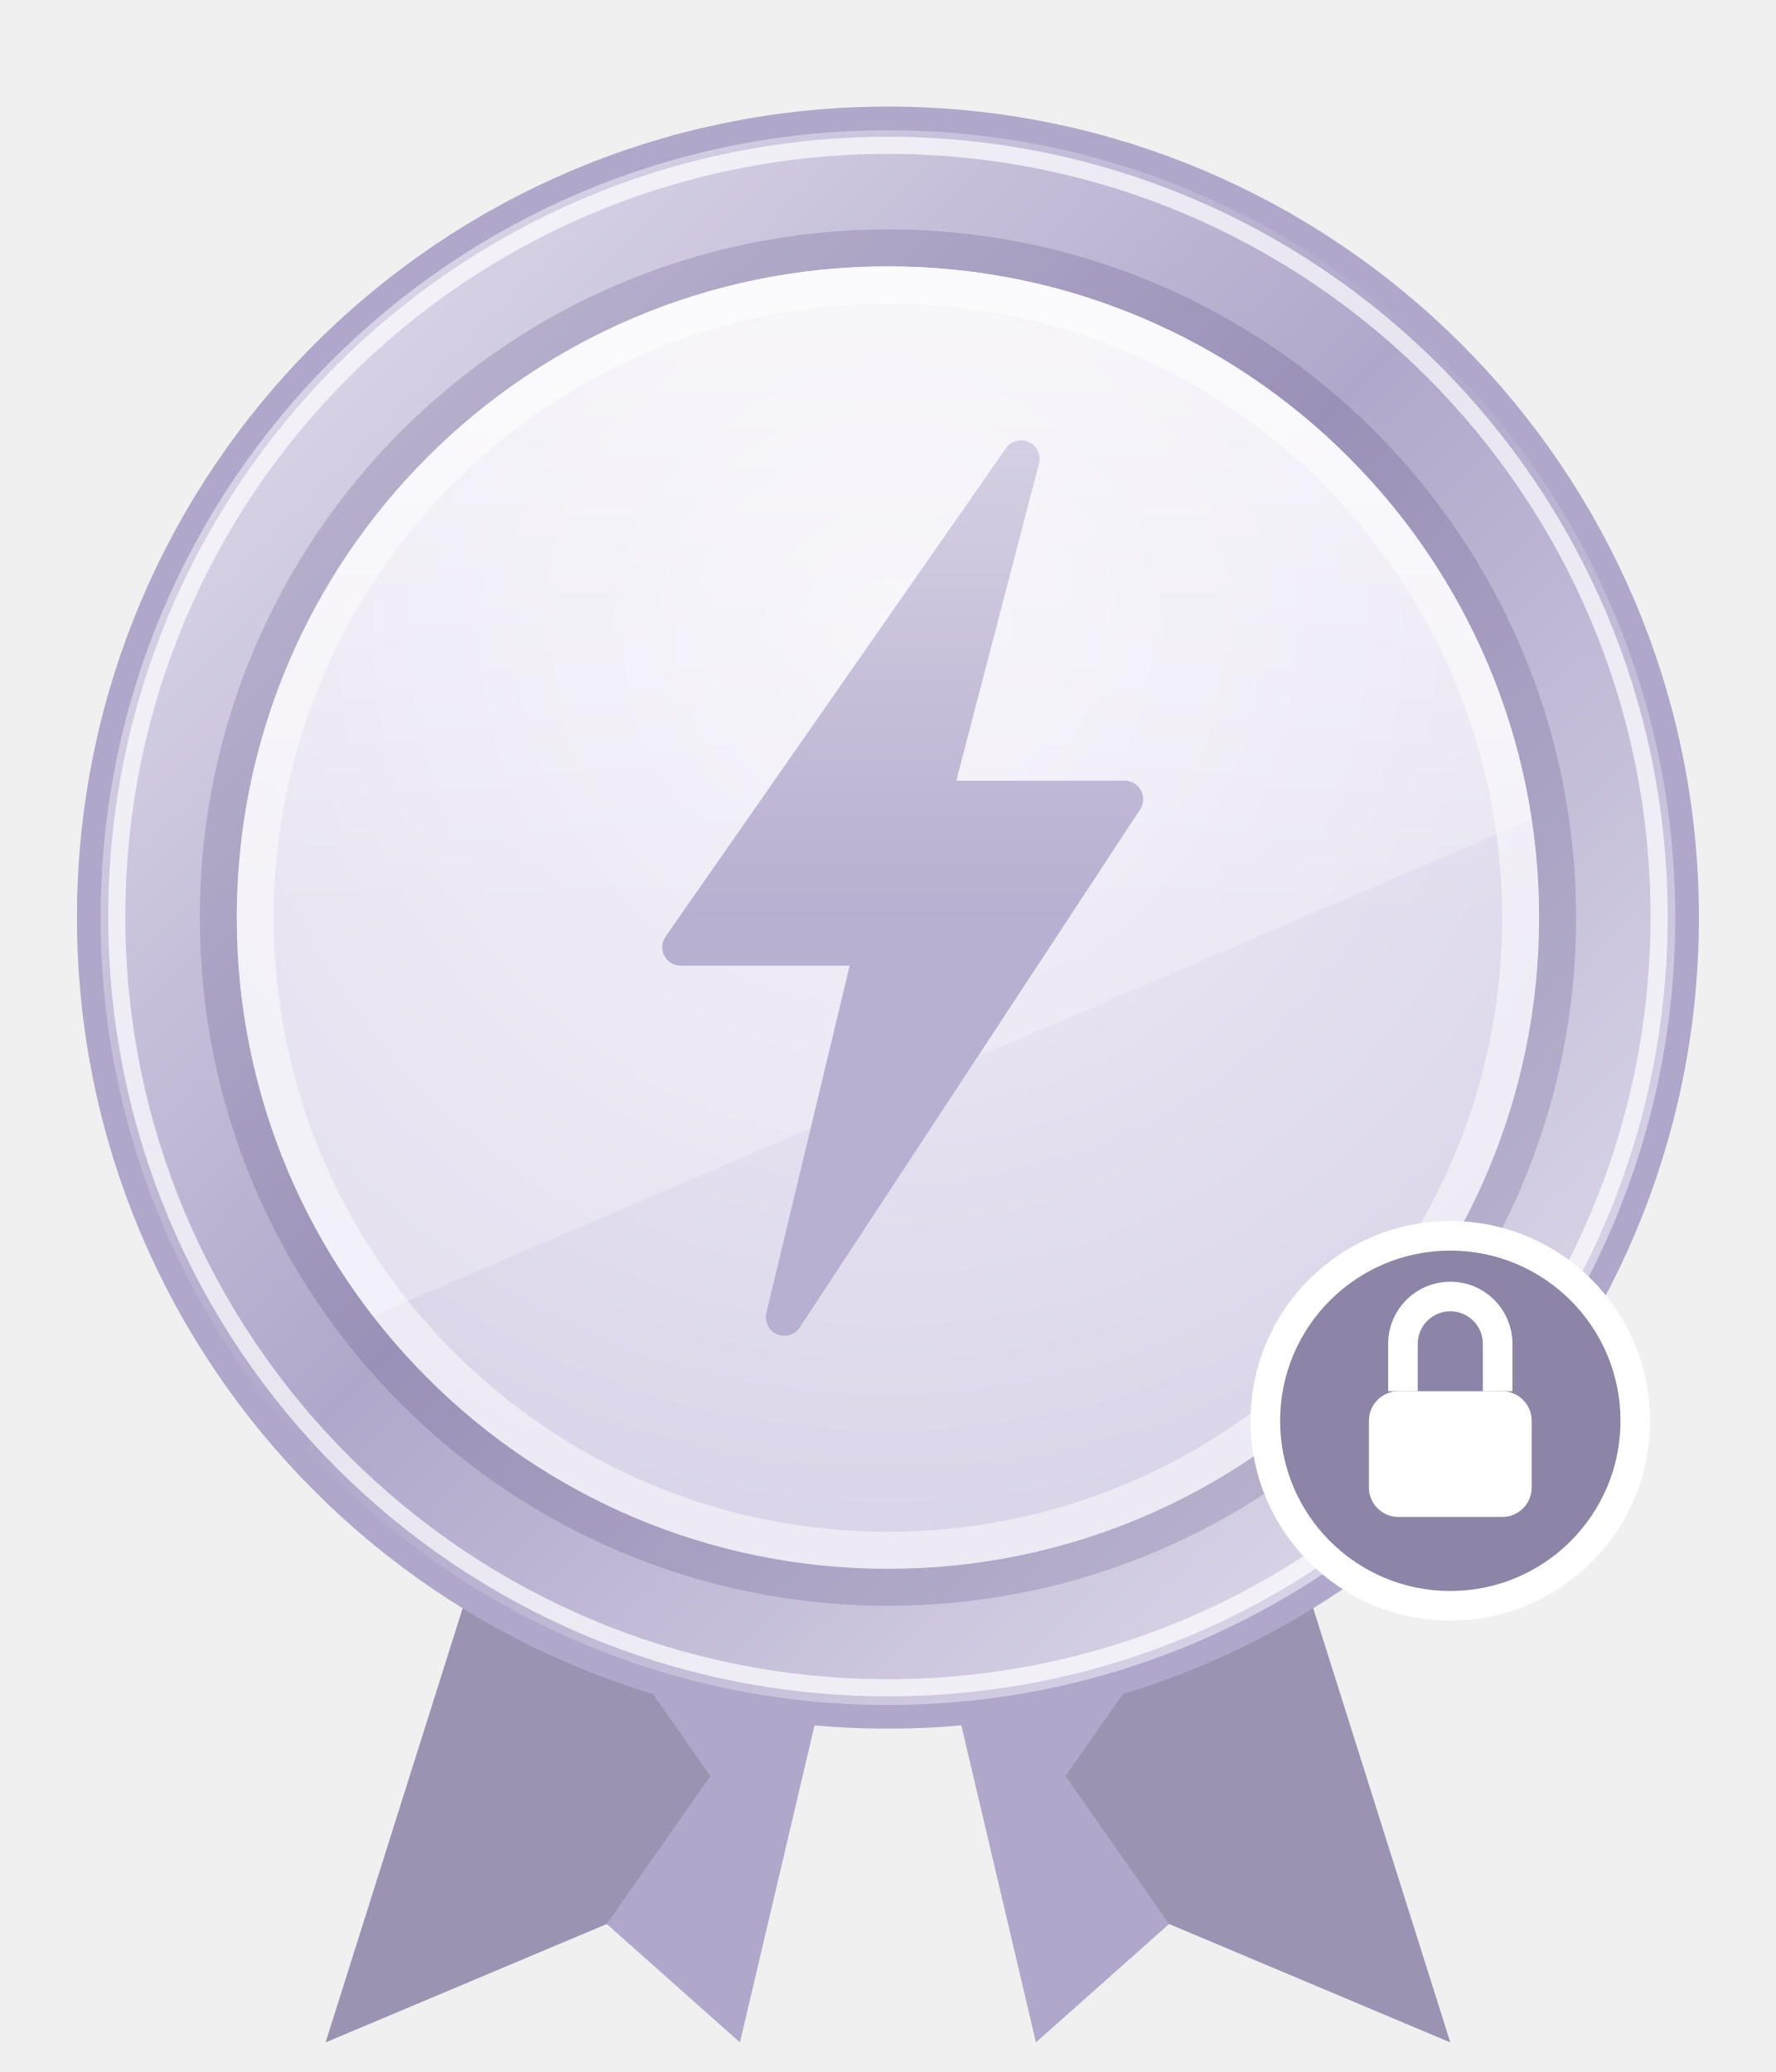
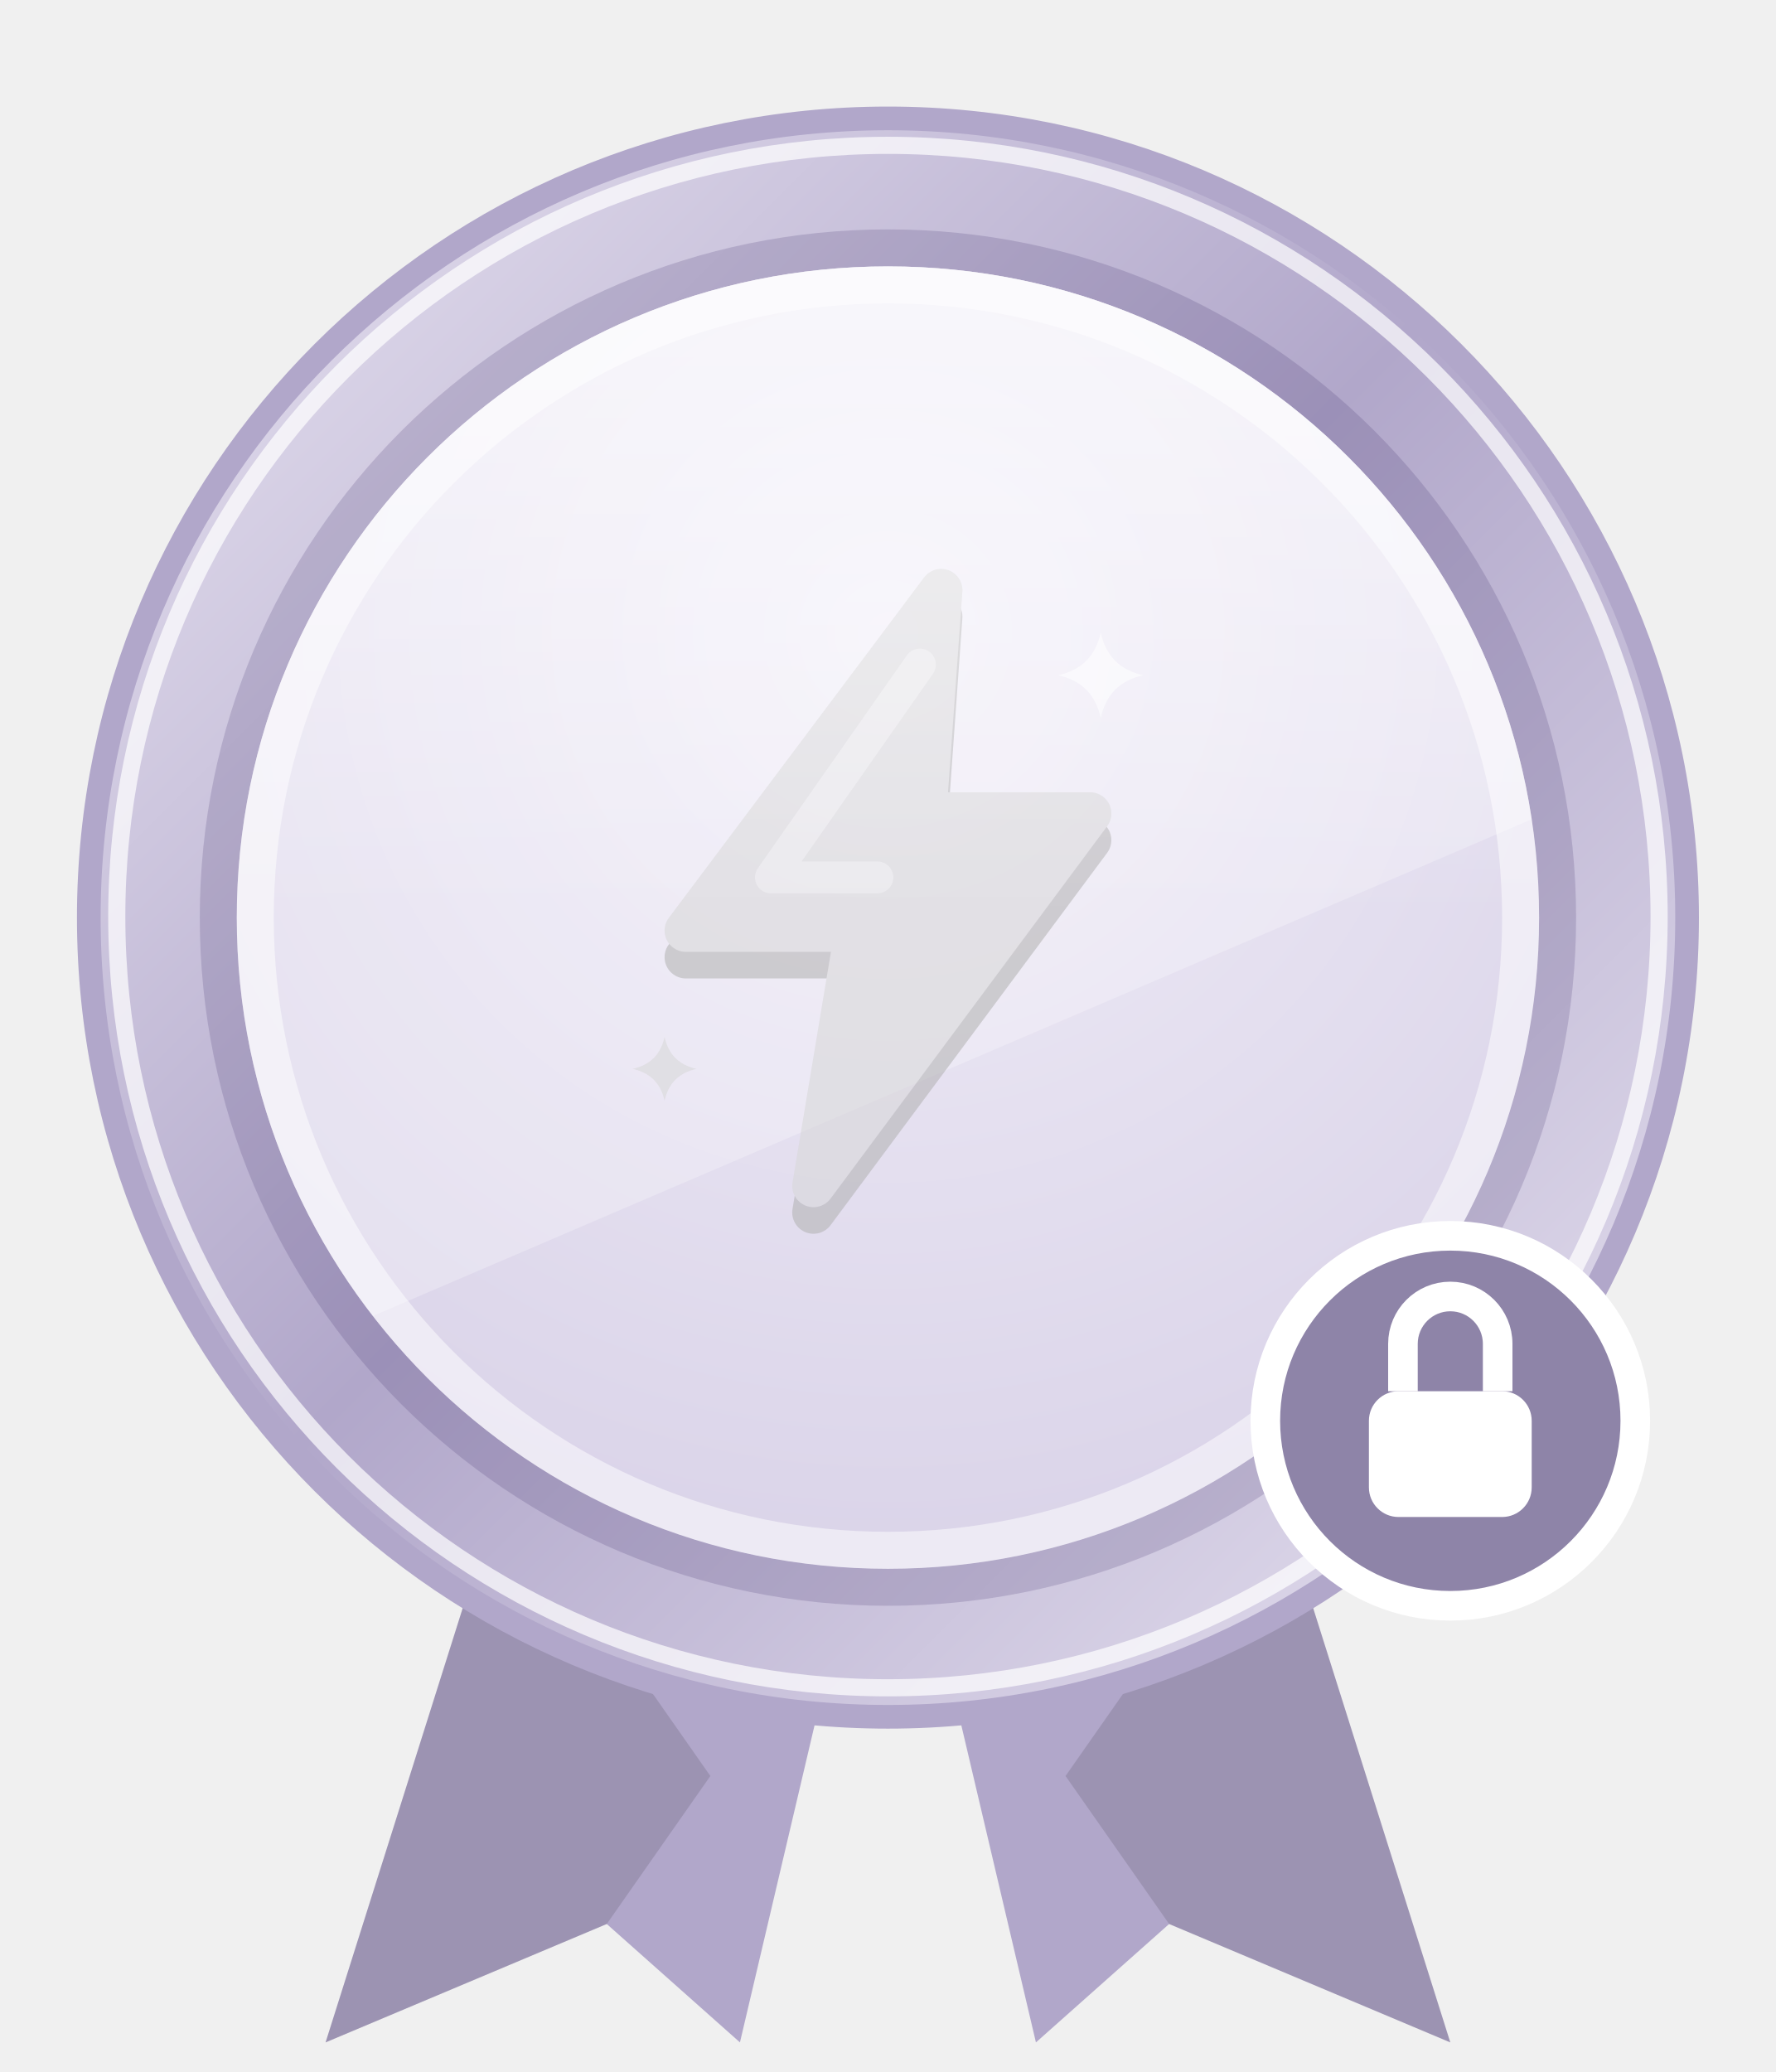
<svg xmlns="http://www.w3.org/2000/svg" viewBox="0 0 120 140" role="img" aria-label="Fulger">
  <defs>
-     <linearGradient id="pb254r" x1="0" y1="0" x2="1" y2="1">
+     <linearGradient id="pb277r" x1="0" y1="0" x2="1" y2="1">
      <stop offset="0" stop-color="#EAE6F3" />
      <stop offset=".48" stop-color="#B1A7CA" />
      <stop offset="1" stop-color="#EAE6F3" />
    </linearGradient>
-     <radialGradient id="pb254f" cx=".5" cy=".28" r=".85">
+     <radialGradient id="pb277f" cx=".5" cy=".28" r=".85">
      <stop offset="0" stop-color="#F1EEF8" />
      <stop offset="1" stop-color="#D6CFE6" />
    </radialGradient>
-     <linearGradient id="pb254g" x1="0" y1="0" x2="0" y2="1">
+     <linearGradient id="pb277g" x1="0" y1="0" x2="0" y2="1">
      <stop offset="0" stop-color="#fff" stop-opacity="0.55" />
      <stop offset=".5" stop-color="#fff" stop-opacity="0" />
    </linearGradient>
-     <clipPath id="pb254c">
+     <clipPath id="pb277c">
      <path d="M16 62A44 44 0 1 0 104 62A44 44 0 1 0 16 62Z" />
    </clipPath>
  </defs>
  <path d="M34 100L22 138L41 130L50 138L58 104Z" fill="#B1A7CA" />
  <path d="M86 100L98 138L79 130L70 138L62 104Z" fill="#B1A7CA" />
  <path d="M34 100L22 138L41 130L48 120Z" fill="#000" opacity=".12" />
  <path d="M86 100L98 138L79 130L72 120Z" fill="#000" opacity=".12" />
-   <path d="M6 62A54 54 0 1 0 114 62A54 54 0 1 0 6 62Z" fill="url(#pb254r)" stroke="#B1A7CA" stroke-width="1.6" stroke-linejoin="round" />
+   <path d="M6 62A54 54 0 1 0 114 62A54 54 0 1 0 6 62Z" fill="url(#pb277r)" stroke="#B1A7CA" stroke-width="1.6" stroke-linejoin="round" />
  <path d="M6 62A54 54 0 1 0 114 62A54 54 0 1 0 6 62Z" fill="none" stroke="#fff" stroke-opacity="0.7" stroke-width="1.2" stroke-linejoin="round" transform="translate(60 60) scale(.965) translate(-60 -60)" />
  <path d="M16 62A44 44 0 1 0 104 62A44 44 0 1 0 16 62Z" fill="rgba(60,40,100,.18)" stroke="rgba(60,40,100,.18)" stroke-width="5" stroke-linejoin="round" />
-   <path d="M16 62A44 44 0 1 0 104 62A44 44 0 1 0 16 62Z" fill="url(#pb254f)" />
-   <g clip-path="url(#pb254c)">
+   <path d="M16 62A44 44 0 1 0 104 62A44 44 0 1 0 16 62Z" fill="url(#pb277f)" />
+   <g clip-path="url(#pb277c)">
    <path d="M16 62A44 44 0 1 0 104 62A44 44 0 1 0 16 62Z" fill="none" stroke="#fff" stroke-opacity="0.5" stroke-width="5" />
    <path d="M-10 36L130 -4V44L-10 104Z" fill="#fff" opacity="0.25" />
  </g>
-   <g transform="translate(60 60)">
-     <path d="M9 -29L-14 4H-1L-7 29L16 -6H3Z" fill="#B9AFD0" stroke="#B9AFD0" stroke-width="2.5" stroke-linejoin="round" />
+   <defs>
+     <filter id="achGray">
+       <feColorMatrix type="saturate" values="0" />
+     </filter>
+   </defs>
+   <g transform="translate(37 37) scale(0.3594) translate(0 0)" filter="url(#achGray)" opacity=".55">
+     <path d="M74 8L26 72H58L50 120L102 50H71L74 8Z" fill="#E0A800" stroke="#E0A800" stroke-width="8" stroke-linejoin="round" transform="translate(0 5)" />
+     <path d="M74 8L26 72H58L50 120L102 50H71L74 8Z" fill="#FFD23F" stroke="#FFD23F" stroke-width="8" stroke-linejoin="round" />
+     <path d="M70 22L42 62H62" fill="none" stroke="#FFE98A" stroke-width="6" stroke-linecap="round" stroke-linejoin="round" opacity=".95" />
+     <path d="M104 16Q105.44 22.56 112 24Q105.44 25.44 104 32Q102.56 25.44 96 24Q102.56 22.56 104 16Z" fill="#FFFFFF" />
+     <path d="M22 92Q23.08 96.92 28 98Q23.08 99.08 22 104Q20.92 99.08 16 98Q20.92 96.92 22 92Z" fill="#FFD23F" />
  </g>
-   <path d="M16 62A44 44 0 1 0 104 62A44 44 0 1 0 16 62Z" fill="url(#pb254g)" />
+   <path d="M16 62A44 44 0 1 0 104 62A44 44 0 1 0 16 62Z" fill="url(#pb277g)" />
  <g transform="translate(98 96)">
    <circle r="12.5" fill="#8E84A8" stroke="#fff" stroke-width="2" />
    <rect x="-5.5" y="-2" width="11" height="8.5" rx="2" fill="#fff" />
    <path d="M-3.2 -2V-5.2A3.2 3.2 0 0 1 3.2 -5.2V-2" fill="none" stroke="#fff" stroke-width="2" />
  </g>
</svg>
